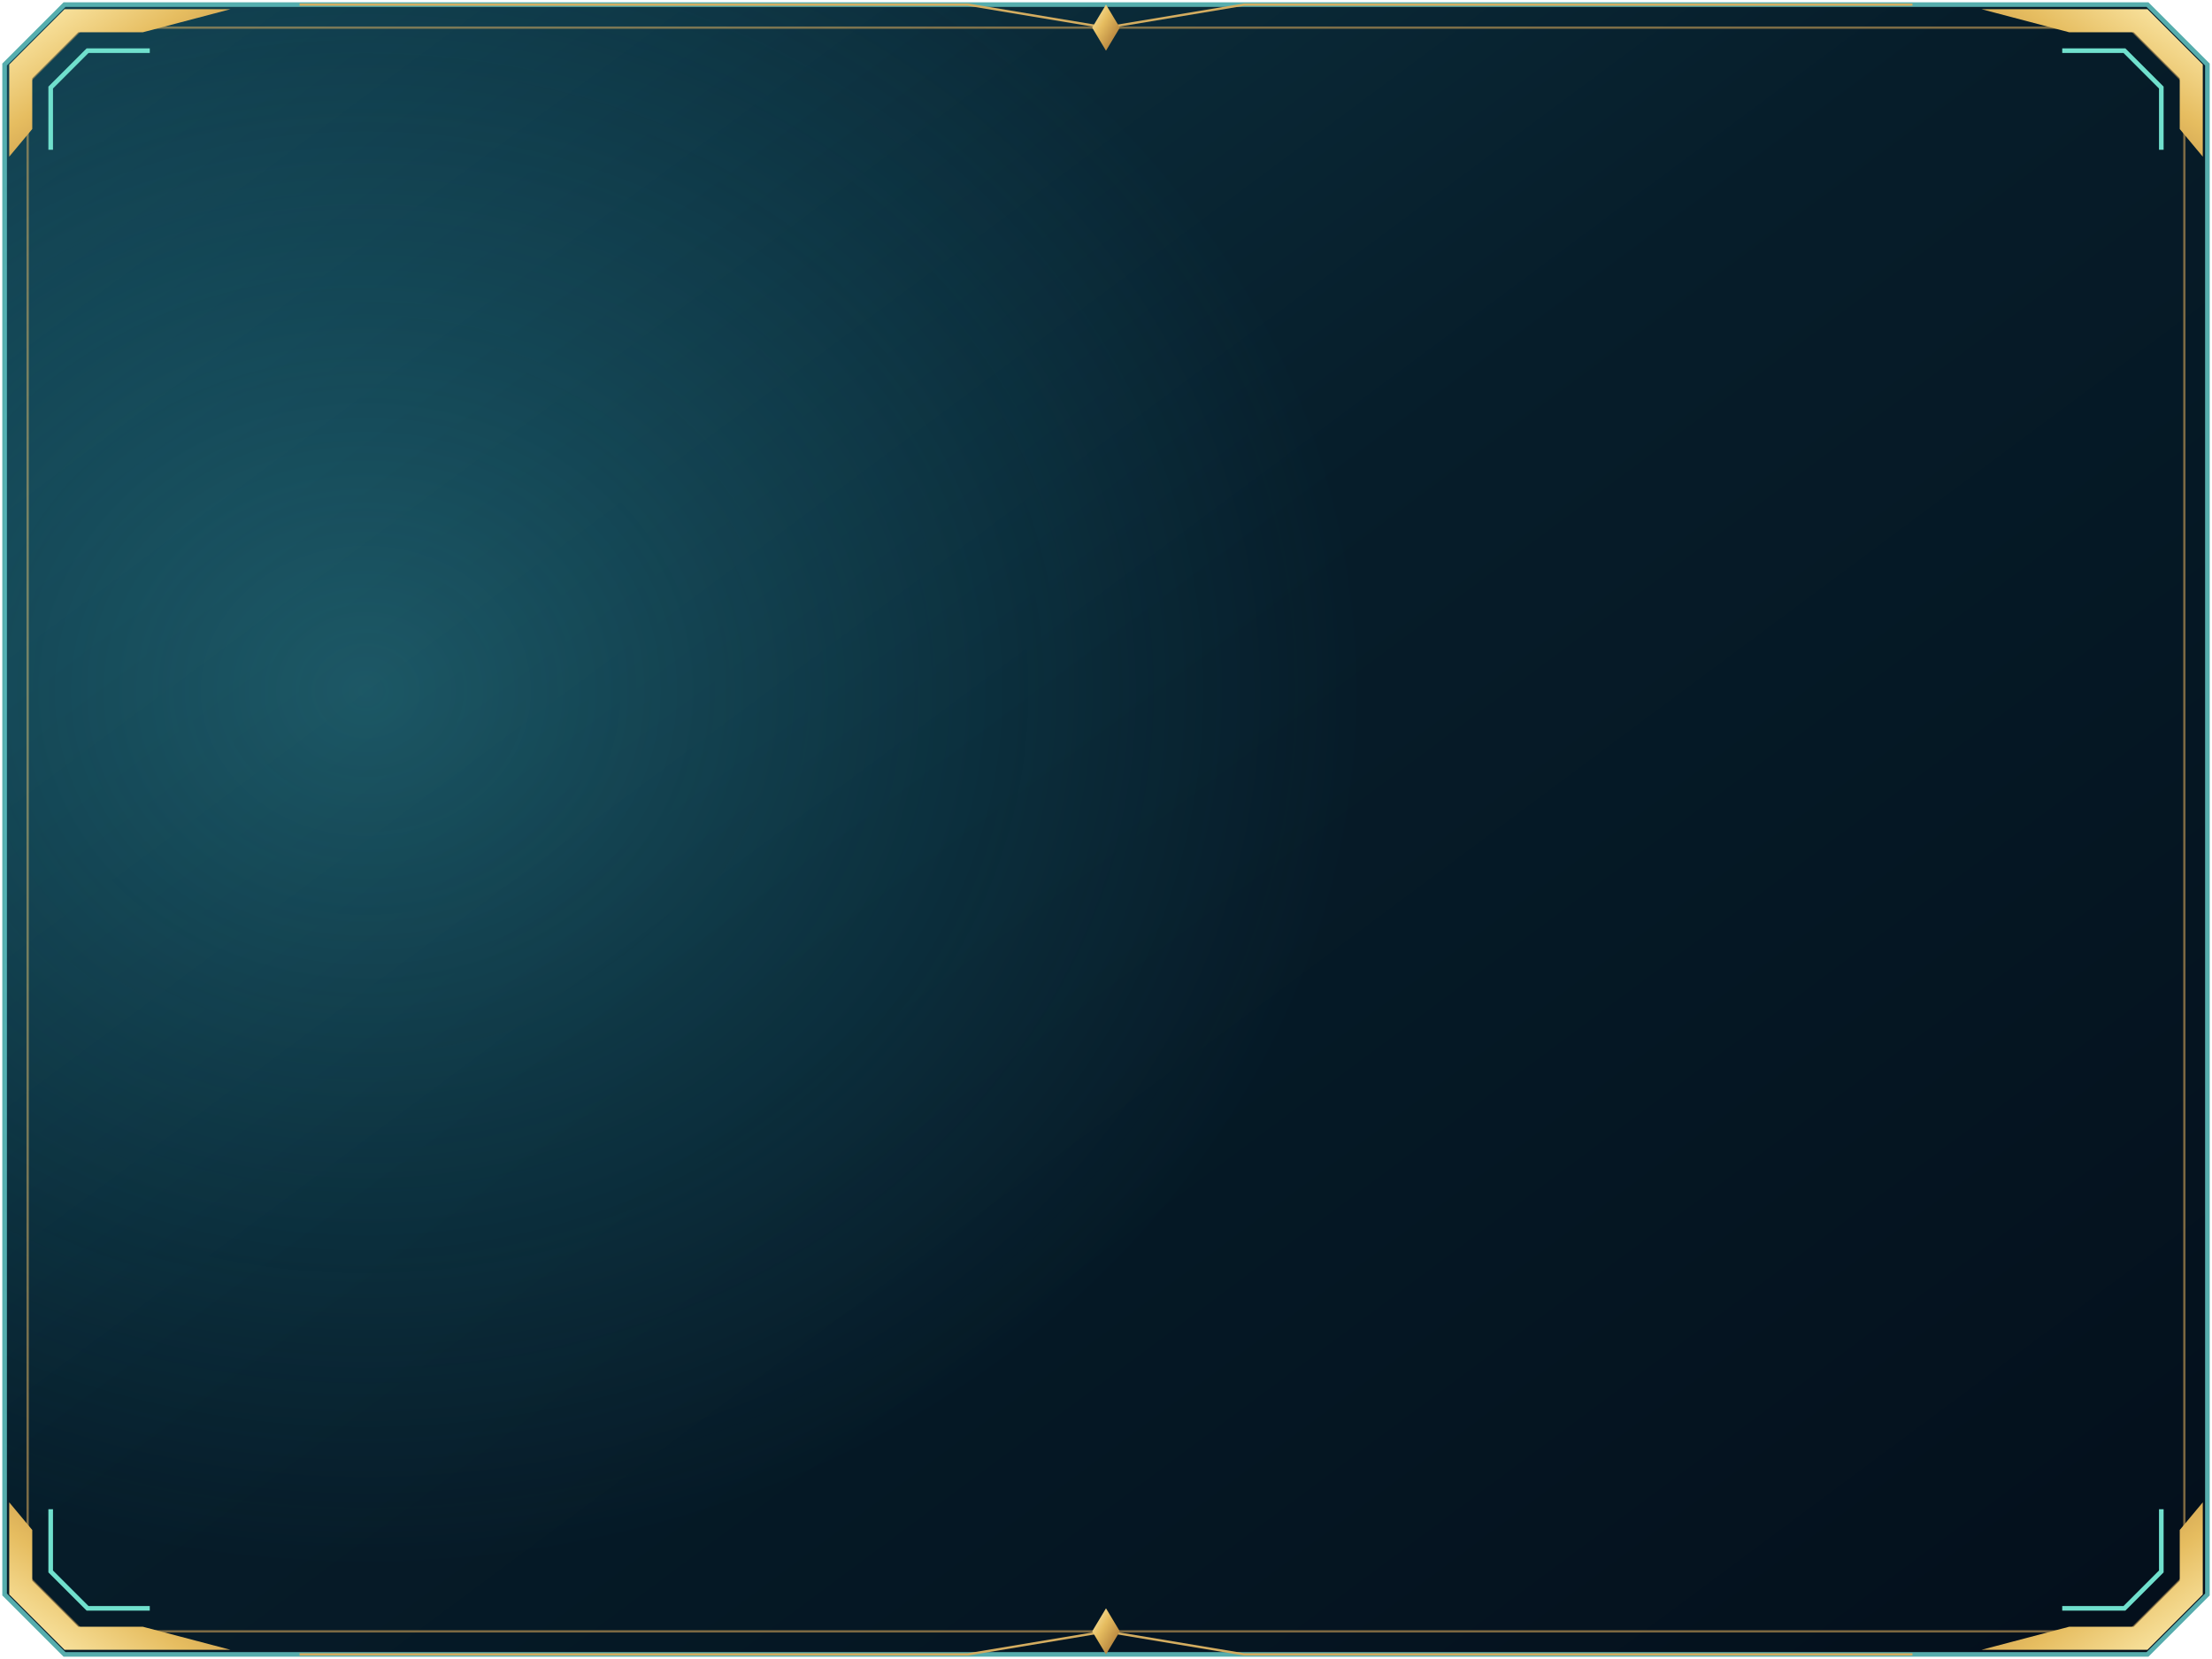
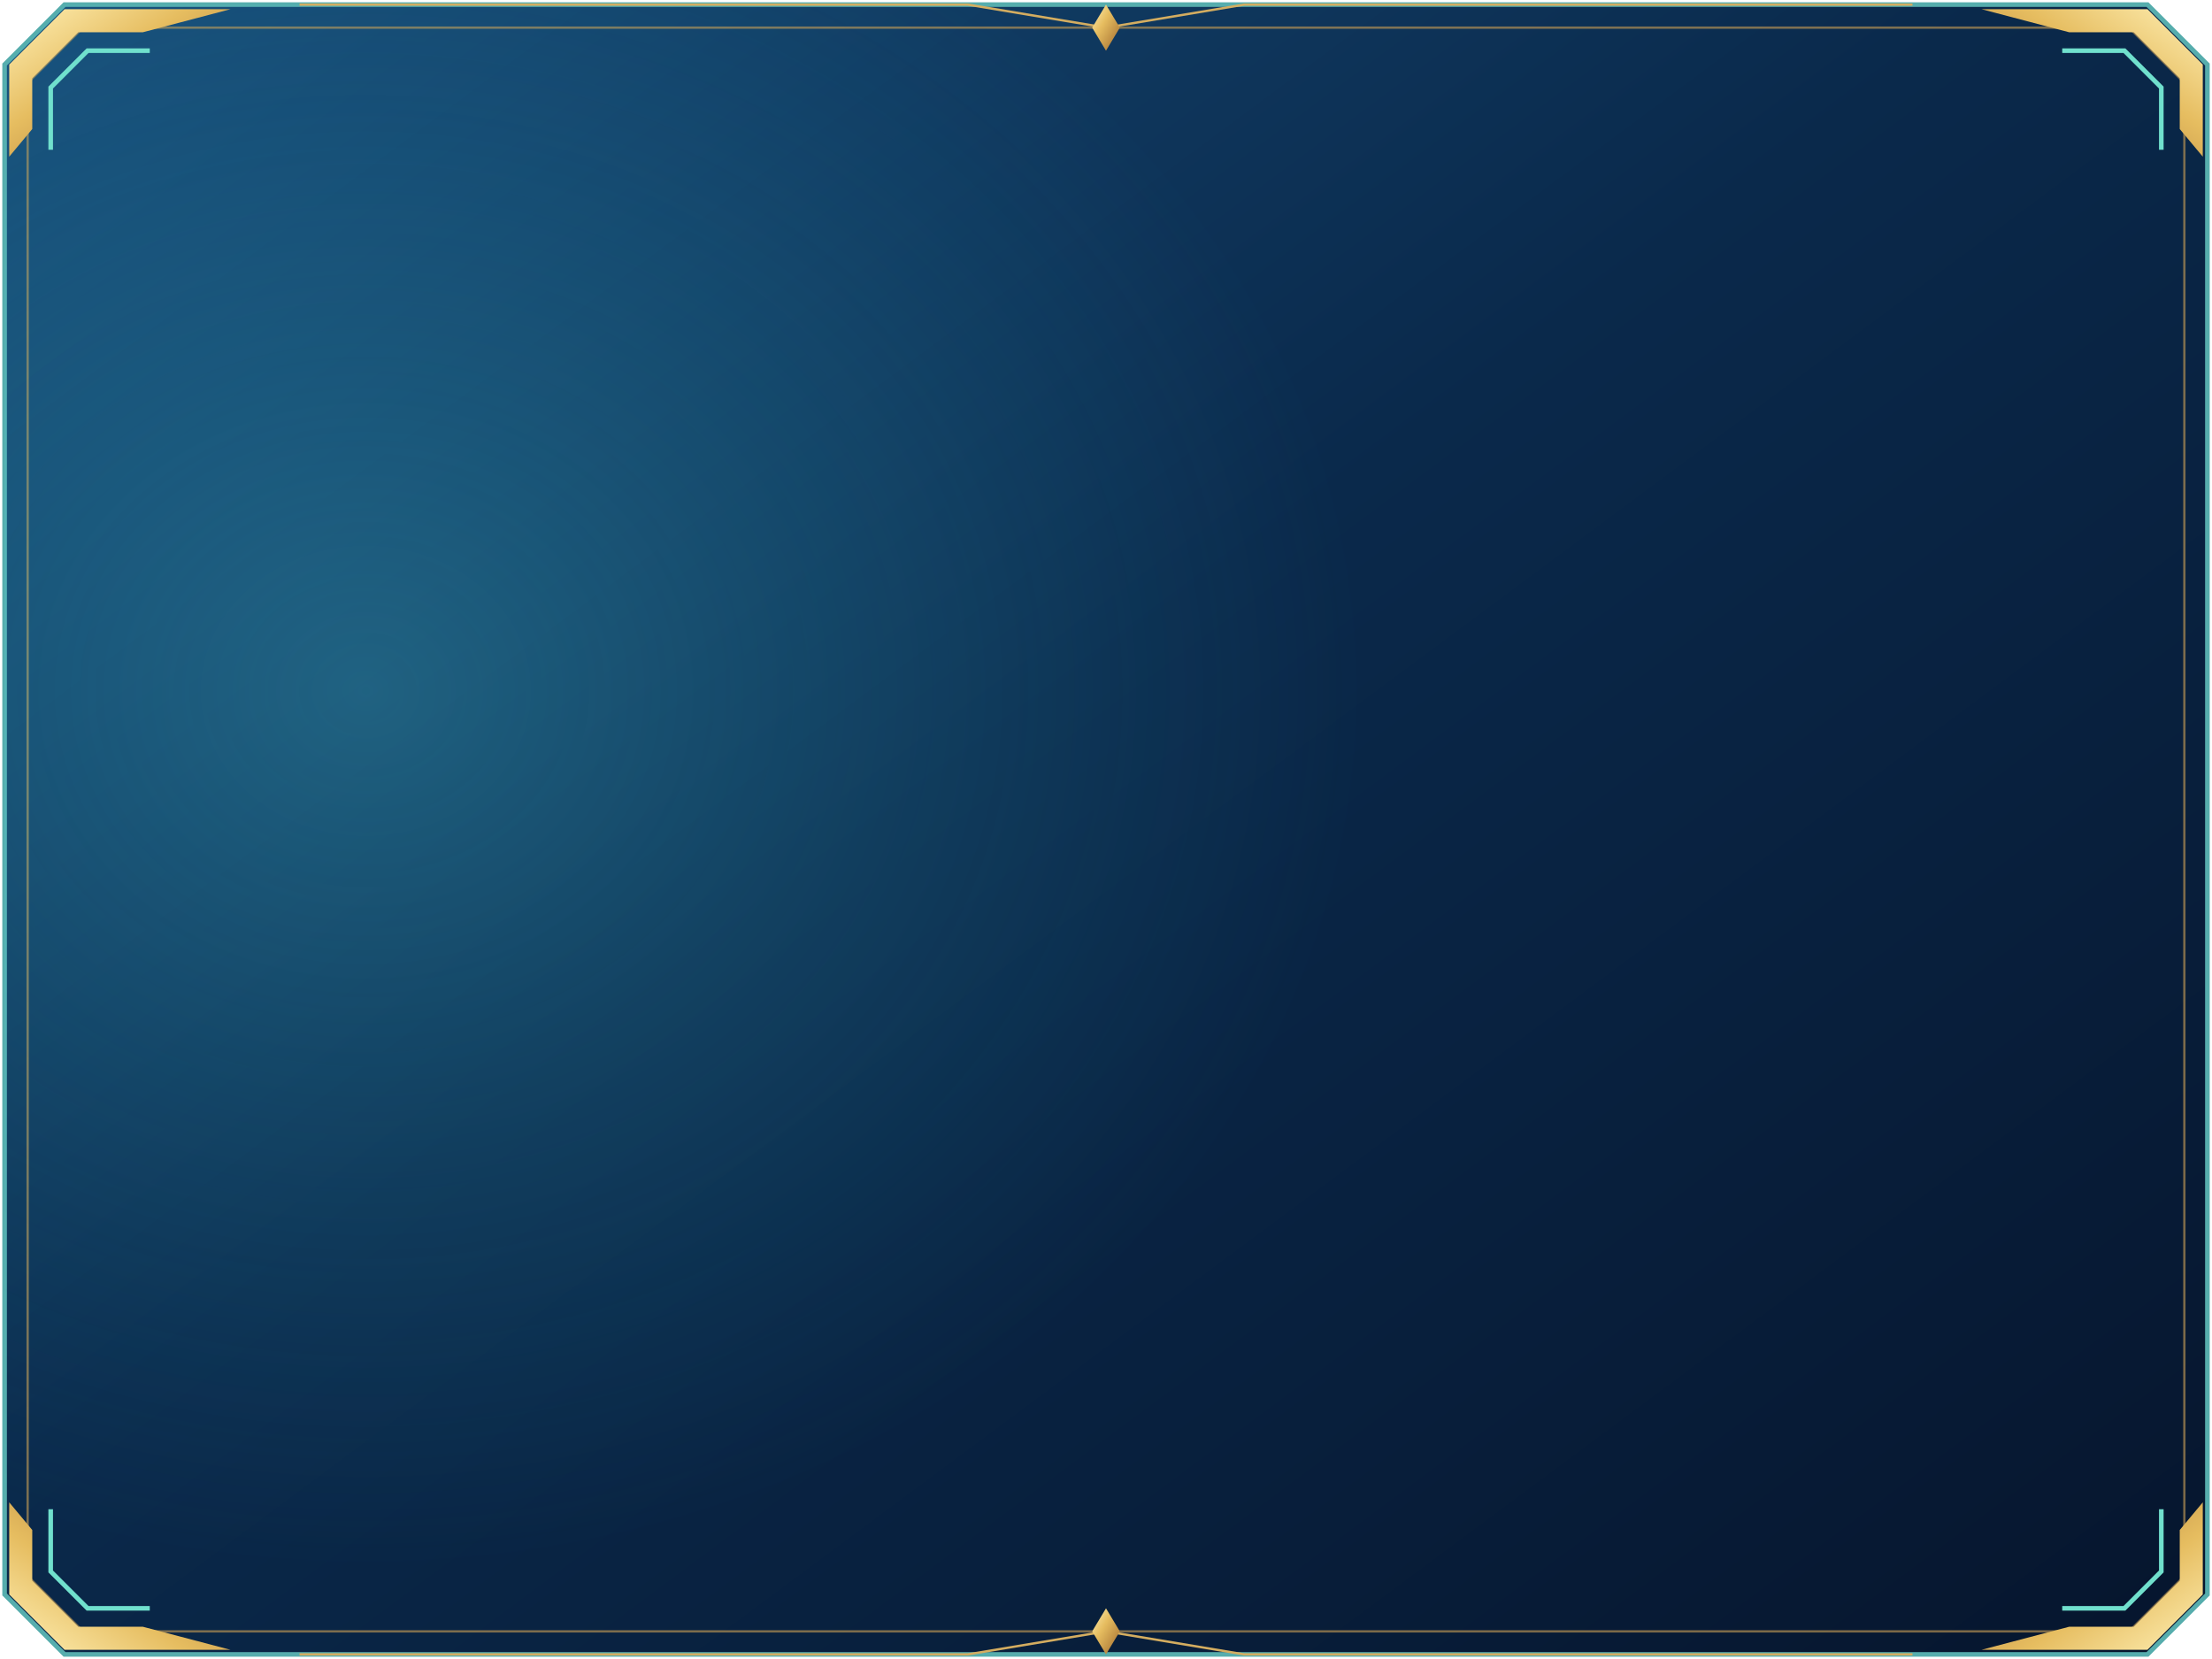
<svg xmlns="http://www.w3.org/2000/svg" width="960" height="720" viewBox="0 0 960 720">
  <defs>
    <linearGradient id="ink" x2="1" y2="1">
-       <stop stop-color="#103b4a" />
-       <stop offset=".45" stop-color="#061d2a" />
-       <stop offset="1" stop-color="#040f1b" />
+       <stop stop-color="#164c78" />
+       <stop offset=".45" stop-color="#0a294b" />
+       <stop offset="1" stop-color="#06152d" />
    </linearGradient>
    <linearGradient id="gold" x2="1" y2="1">
      <stop stop-color="#fff0b5" />
      <stop offset=".4" stop-color="#e6bd60" />
      <stop offset="1" stop-color="#9f692d" />
    </linearGradient>
    <linearGradient id="teal" x2="0" y2="1">
      <stop stop-color="#2ad8ce" />
      <stop offset="1" stop-color="#075b75" />
    </linearGradient>
    <linearGradient id="leaf" x2="1" y2="1">
      <stop stop-color="#a9f7ad" />
      <stop offset=".4" stop-color="#31ad85" />
      <stop offset="1" stop-color="#0b424b" />
    </linearGradient>
    <radialGradient id="glow">
      <stop stop-color="#54e8f5" stop-opacity=".25" />
      <stop offset="1" stop-color="#36cde8" stop-opacity="0" />
    </radialGradient>
    <radialGradient id="orb" cx=".35" cy=".3">
      <stop stop-color="#fffde3" />
      <stop offset=".35" stop-color="#ffdb72" />
      <stop offset=".8" stop-color="#b67a21" />
      <stop offset="1" stop-color="#774013" />
    </radialGradient>
  </defs>
  <path d="M28 2H932L958 28V692L932 718H28L2 692V28Z" fill="url(#ink)" stroke="#56adad" stroke-width="2" />
  <path d="M36 12H924L948 36V684L924 708H36L12 684V36Z" fill="none" stroke="#bc9554" stroke-opacity=".65" />
  <defs>
    <clipPath id="panel-cutout">
      <path d="M28 2H932L958 28V692L932 718H28L2 692V28Z" />
    </clipPath>
  </defs>
  <ellipse cx="160" cy="300" rx="430" ry="380" fill="url(#glow)" clip-path="url(#panel-cutout)" />
  <g transform="translate(0 0) scale(1 1)">
    <path d="M4 68L4 28L28 4H100L62 14H34L14 34V56Z" fill="url(#gold)" />
    <path d="M22 65V38L38 22H65" fill="none" stroke="#70e0cd" stroke-width="2" />
  </g>
  <g transform="translate(960 0) scale(-1 1)">
    <path d="M4 68L4 28L28 4H100L62 14H34L14 34V56Z" fill="url(#gold)" />
    <path d="M22 65V38L38 22H65" fill="none" stroke="#70e0cd" stroke-width="2" />
  </g>
  <g transform="translate(0 720) scale(1 -1)">
    <path d="M4 68L4 28L28 4H100L62 14H34L14 34V56Z" fill="url(#gold)" />
    <path d="M22 65V38L38 22H65" fill="none" stroke="#70e0cd" stroke-width="2" />
  </g>
  <g transform="translate(960 720) scale(-1 -1)">
    <path d="M4 68L4 28L28 4H100L62 14H34L14 34V56Z" fill="url(#gold)" />
    <path d="M22 65V38L38 22H65" fill="none" stroke="#70e0cd" stroke-width="2" />
  </g>
  <path d="M130 2H420L480 12L540 2H830M130 718H420L480 708L540 718H830" fill="none" stroke="#d4ad60" />
  <path d="M480 2l6 10l-6 10l-6-10Z" fill="url(#gold)" />
  <path d="M480 698l6 10l-6 10l-6-10Z" fill="url(#gold)" />
</svg>
